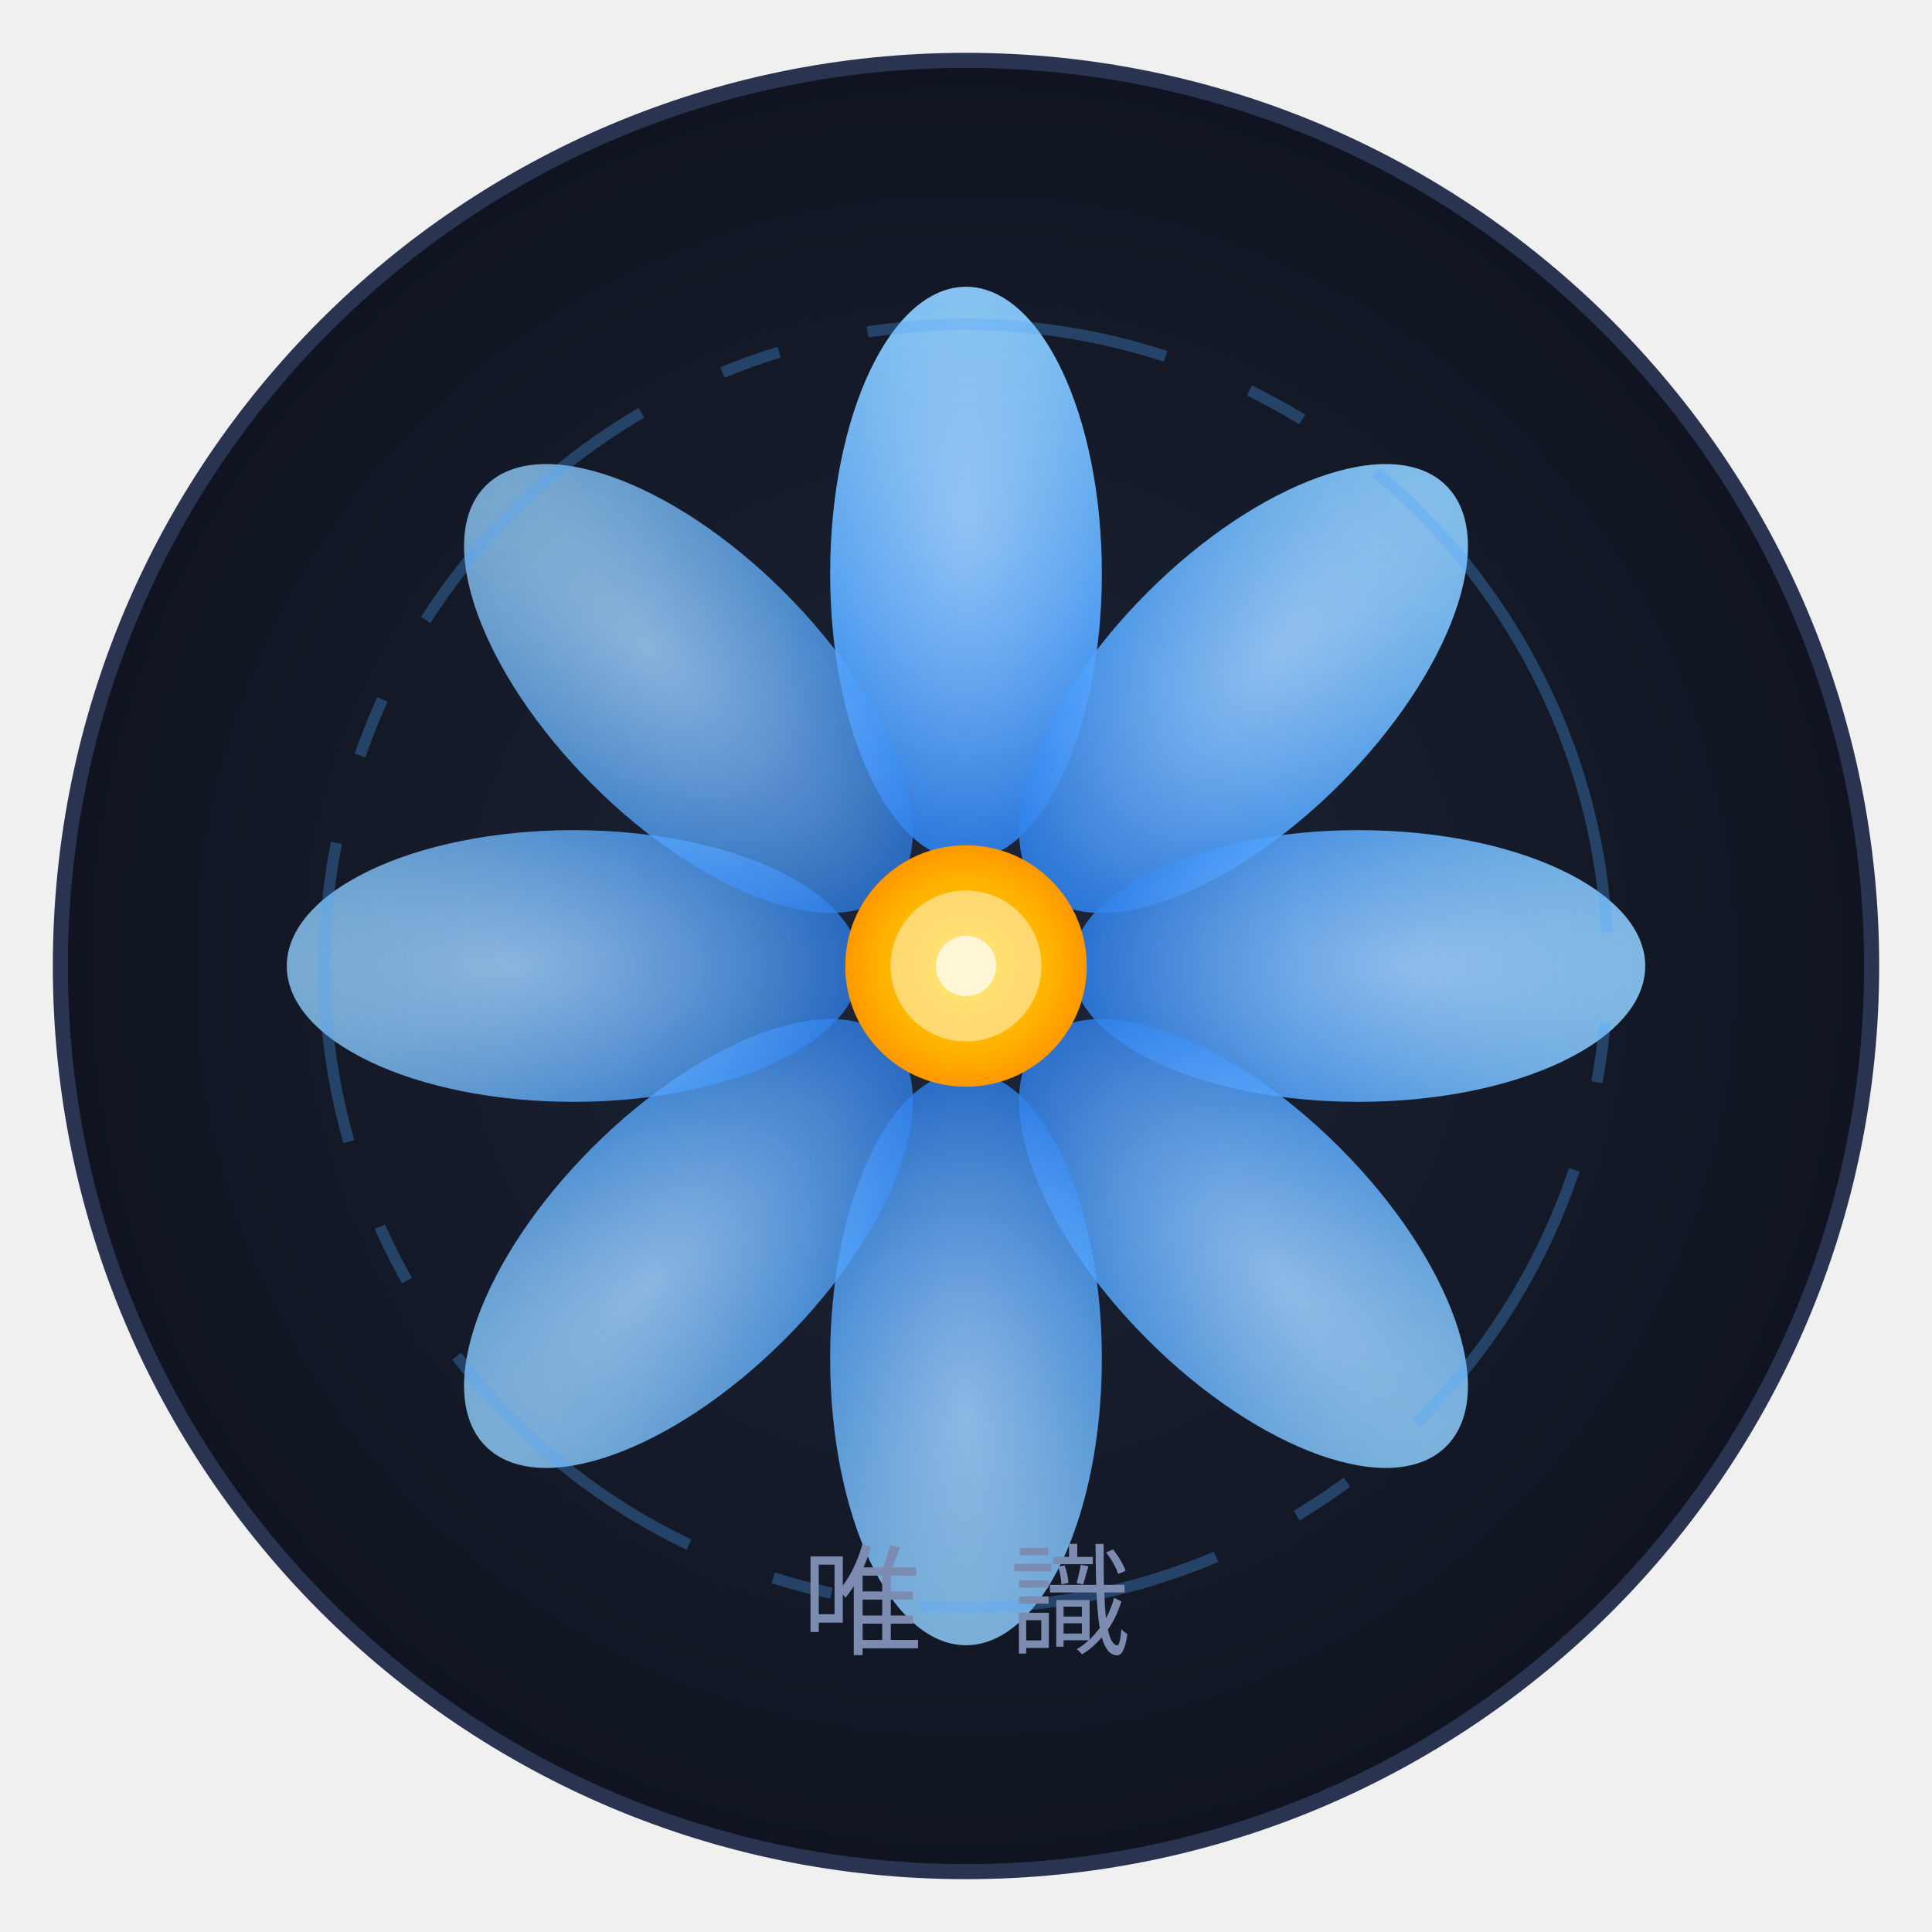
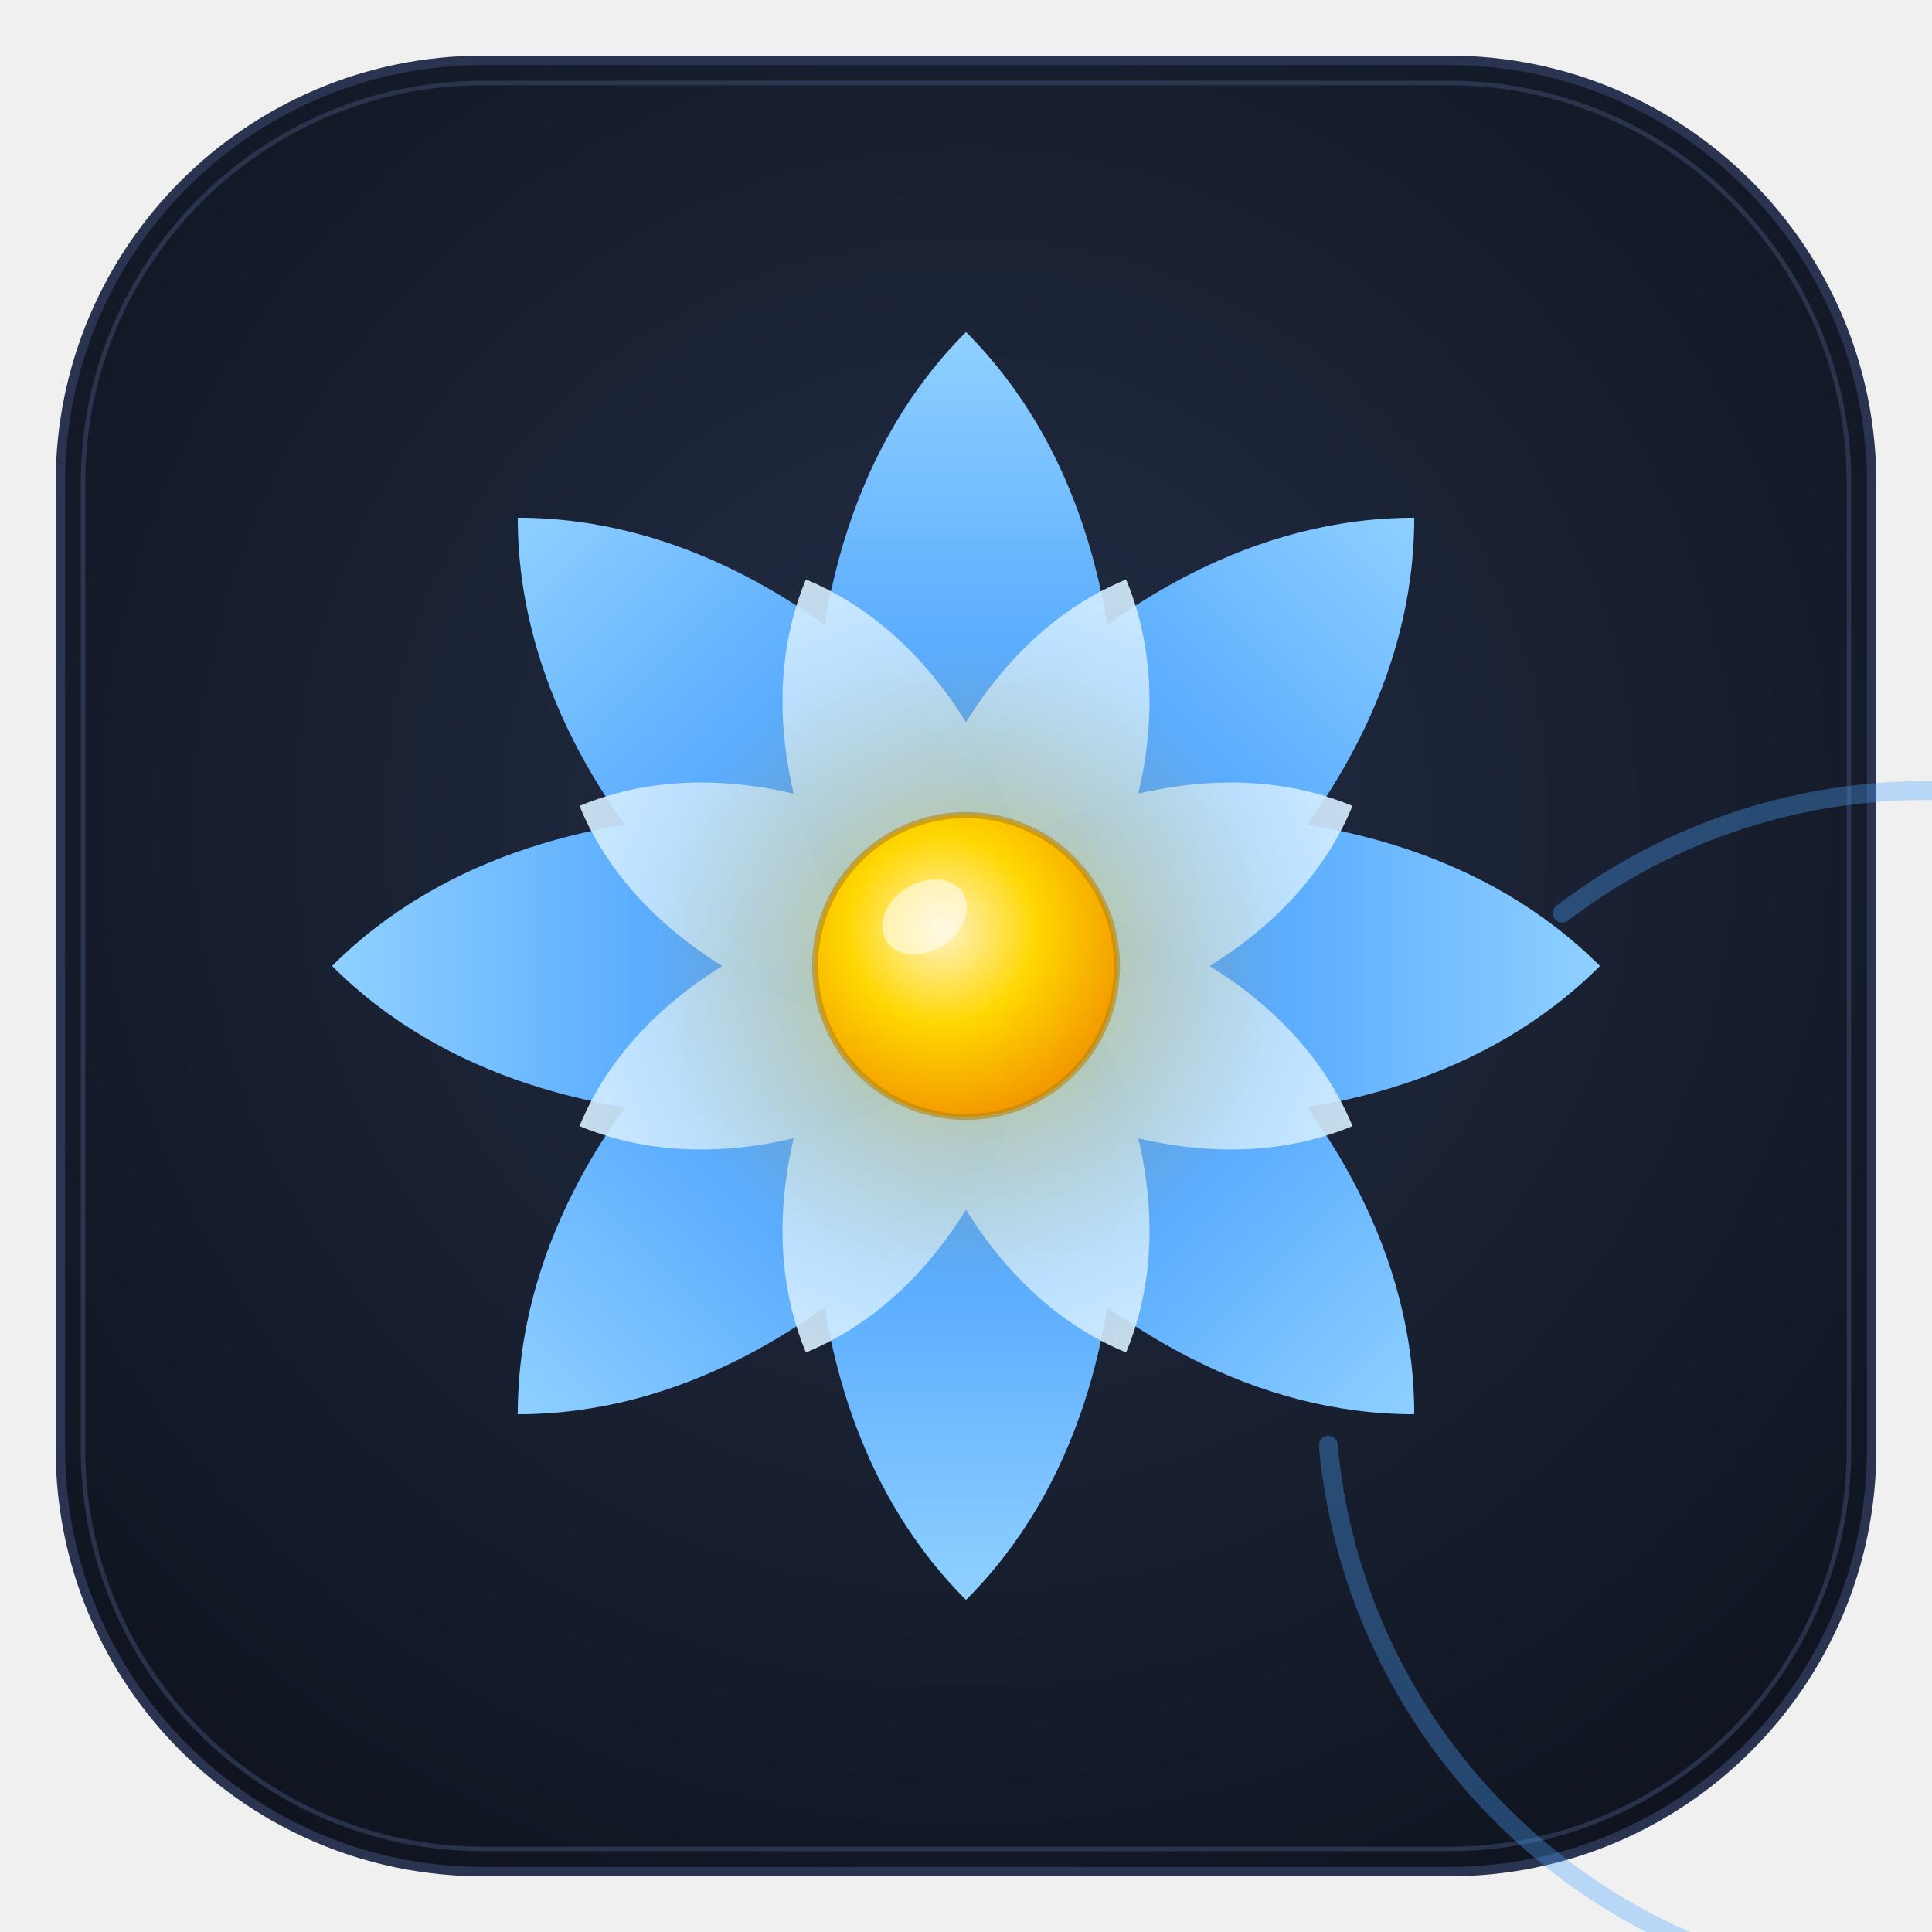
- <svg xmlns="http://www.w3.org/2000/svg" viewBox="0 0 256 256" width="256" height="256">
+ <svg xmlns="http://www.w3.org/2000/svg" viewBox="0 0 512 512" width="512" height="512">
  <defs>
-     <radialGradient id="bg" cx="50%" cy="50%" r="50%">
-       <stop offset="0%" stop-color="#1d2538" />
-       <stop offset="100%" stop-color="#0f1420" />
+     <radialGradient id="bg" cx="50%" cy="42%" r="75%">
+       <stop offset="0%" stop-color="#232e47" />
+       <stop offset="55%" stop-color="#171e2e" />
+       <stop offset="100%" stop-color="#0d111c" />
    </radialGradient>
-     <linearGradient id="petal" x1="0%" y1="0%" x2="0%" y2="100%">
-       <stop offset="0%" stop-color="#7ec8ff" />
-       <stop offset="60%" stop-color="#4da3ff" />
-       <stop offset="100%" stop-color="#2b7de9" />
+     <linearGradient id="petalOuter" x1="0" y1="0" x2="0" y2="1">
+       <stop offset="0%" stop-color="#8fd0ff" />
+       <stop offset="55%" stop-color="#4da3ff" />
+       <stop offset="100%" stop-color="#2b6fd4" />
    </linearGradient>
-     <radialGradient id="petalGlow" cx="50%" cy="40%" r="60%">
-       <stop offset="0%" stop-color="rgba(255,255,255,0.35)" />
-       <stop offset="100%" stop-color="rgba(255,255,255,0)" />
+     <linearGradient id="petalInner" x1="0" y1="0" x2="0" y2="1">
+       <stop offset="0%" stop-color="#d8efff" />
+       <stop offset="100%" stop-color="#7ec3ff" />
+     </linearGradient>
+     <radialGradient id="core" cx="42%" cy="38%" r="70%">
+       <stop offset="0%" stop-color="#fff3c4" />
+       <stop offset="45%" stop-color="#ffd700" />
+       <stop offset="100%" stop-color="#f08c00" />
    </radialGradient>
-     <radialGradient id="center" cx="50%" cy="50%" r="50%">
-       <stop offset="0%" stop-color="#ffd700" />
-       <stop offset="70%" stop-color="#ffb300" />
-       <stop offset="100%" stop-color="#ff9800" />
+     <radialGradient id="coreGlow" cx="50%" cy="50%" r="50%">
+       <stop offset="0%" stop-color="#ffd700" stop-opacity="0.55" />
+       <stop offset="60%" stop-color="#ffb300" stop-opacity="0.18" />
+       <stop offset="100%" stop-color="#ffb300" stop-opacity="0" />
    </radialGradient>
  </defs>
-   <circle cx="128" cy="128" r="120" fill="url(#bg)" stroke="#2a3450" stroke-width="2" />
-   <g transform="translate(128,128)">
-     <g transform="rotate(0)">
-       <ellipse cx="0" cy="-52" rx="18" ry="38" fill="url(#petal)" opacity="0.92" />
-       <ellipse cx="0" cy="-52" rx="18" ry="38" fill="url(#petalGlow)" />
+   <rect x="16" y="16" width="480" height="480" rx="112" fill="url(#bg)" />
+   <rect x="16" y="16" width="480" height="480" rx="112" fill="none" stroke="#2a3450" stroke-width="2.5" />
+   <rect x="22" y="22" width="468" height="468" rx="106" fill="none" stroke="#3d4a6b" stroke-width="1.2" opacity="0.55" />
+   <g transform="translate(256,256)">
+     <path d="M 158 -14 A 159 159 0 1 1 96 127" fill="none" stroke="#4da3ff" stroke-width="5" stroke-linecap="round" opacity="0.34" />
+     <g>
+       <g transform="rotate(0)">
+         <use href="#petal" />
+       </g>
+       <g transform="rotate(45)">
+         <use href="#petal" />
+       </g>
+       <g transform="rotate(90)">
+         <use href="#petal" />
+       </g>
+       <g transform="rotate(135)">
+         <use href="#petal" />
+       </g>
+       <g transform="rotate(180)">
+         <use href="#petal" />
+       </g>
+       <g transform="rotate(225)">
+         <use href="#petal" />
+       </g>
+       <g transform="rotate(270)">
+         <use href="#petal" />
+       </g>
+       <g transform="rotate(315)">
+         <use href="#petal" />
+       </g>
    </g>
-     <g transform="rotate(45)">
-       <ellipse cx="0" cy="-52" rx="18" ry="38" fill="url(#petal)" opacity="0.88" />
-       <ellipse cx="0" cy="-52" rx="18" ry="38" fill="url(#petalGlow)" />
+     <g opacity="0.9" transform="scale(0.66)">
+       <g transform="rotate(22.5)">
+         <use href="#petalHi" />
+       </g>
+       <g transform="rotate(67.5)">
+         <use href="#petalHi" />
+       </g>
+       <g transform="rotate(112.5)">
+         <use href="#petalHi" />
+       </g>
+       <g transform="rotate(157.5)">
+         <use href="#petalHi" />
+       </g>
+       <g transform="rotate(202.5)">
+         <use href="#petalHi" />
+       </g>
+       <g transform="rotate(247.5)">
+         <use href="#petalHi" />
+       </g>
+       <g transform="rotate(292.5)">
+         <use href="#petalHi" />
+       </g>
+       <g transform="rotate(337.5)">
+         <use href="#petalHi" />
+       </g>
    </g>
-     <g transform="rotate(90)">
-       <ellipse cx="0" cy="-52" rx="18" ry="38" fill="url(#petal)" opacity="0.85" />
-       <ellipse cx="0" cy="-52" rx="18" ry="38" fill="url(#petalGlow)" />
-     </g>
-     <g transform="rotate(135)">
-       <ellipse cx="0" cy="-52" rx="18" ry="38" fill="url(#petal)" opacity="0.82" />
-       <ellipse cx="0" cy="-52" rx="18" ry="38" fill="url(#petalGlow)" />
-     </g>
-     <g transform="rotate(180)">
-       <ellipse cx="0" cy="-52" rx="18" ry="38" fill="url(#petal)" opacity="0.80" />
-       <ellipse cx="0" cy="-52" rx="18" ry="38" fill="url(#petalGlow)" />
-     </g>
-     <g transform="rotate(225)">
-       <ellipse cx="0" cy="-52" rx="18" ry="38" fill="url(#petal)" opacity="0.78" />
-       <ellipse cx="0" cy="-52" rx="18" ry="38" fill="url(#petalGlow)" />
-     </g>
-     <g transform="rotate(270)">
-       <ellipse cx="0" cy="-52" rx="18" ry="38" fill="url(#petal)" opacity="0.76" />
-       <ellipse cx="0" cy="-52" rx="18" ry="38" fill="url(#petalGlow)" />
-     </g>
-     <g transform="rotate(315)">
-       <ellipse cx="0" cy="-52" rx="18" ry="38" fill="url(#petal)" opacity="0.74" />
-       <ellipse cx="0" cy="-52" rx="18" ry="38" fill="url(#petalGlow)" />
-     </g>
-     <circle cx="0" cy="0" r="16" fill="url(#center)" />
-     <circle cx="0" cy="0" r="10" fill="#fff8e1" opacity="0.5" />
-     <circle cx="0" cy="0" r="4" fill="#ffffff" opacity="0.7" />
-     <circle cx="0" cy="0" r="85" fill="none" stroke="#4da3ff" stroke-width="1.5" stroke-dasharray="40 12 8 12" opacity="0.3" transform="rotate(-30)" />
+     <circle cx="0" cy="0" r="86" fill="url(#coreGlow)" />
+     <circle cx="0" cy="0" r="40" fill="url(#core)" />
+     <circle cx="0" cy="0" r="40" fill="none" stroke="#b8860b" stroke-width="1.6" opacity="0.6" />
+     <ellipse cx="-11" cy="-13" rx="12" ry="9" fill="#ffffff" opacity="0.55" transform="rotate(-32 -11 -13)" />
  </g>
-   <text x="128" y="218" text-anchor="middle" font-family="serif" font-size="16" fill="#7c8bb0" letter-spacing="4">唯 識</text>
+   <defs>
+     <path id="petal" d="M 0 -168       C 30 -138 40 -96 40 -58       C 40 -18 22 8 0 24       C -22 8 -40 -18 -40 -58       C -40 -96 -30 -138 0 -168 Z" fill="url(#petalOuter)" />
+     <path id="petalHi" d="M 0 -168       C 30 -138 40 -96 40 -58       C 40 -18 22 8 0 24       C -22 8 -40 -18 -40 -58       C -40 -96 -30 -138 0 -168 Z" fill="url(#petalInner)" />
+   </defs>
</svg>
